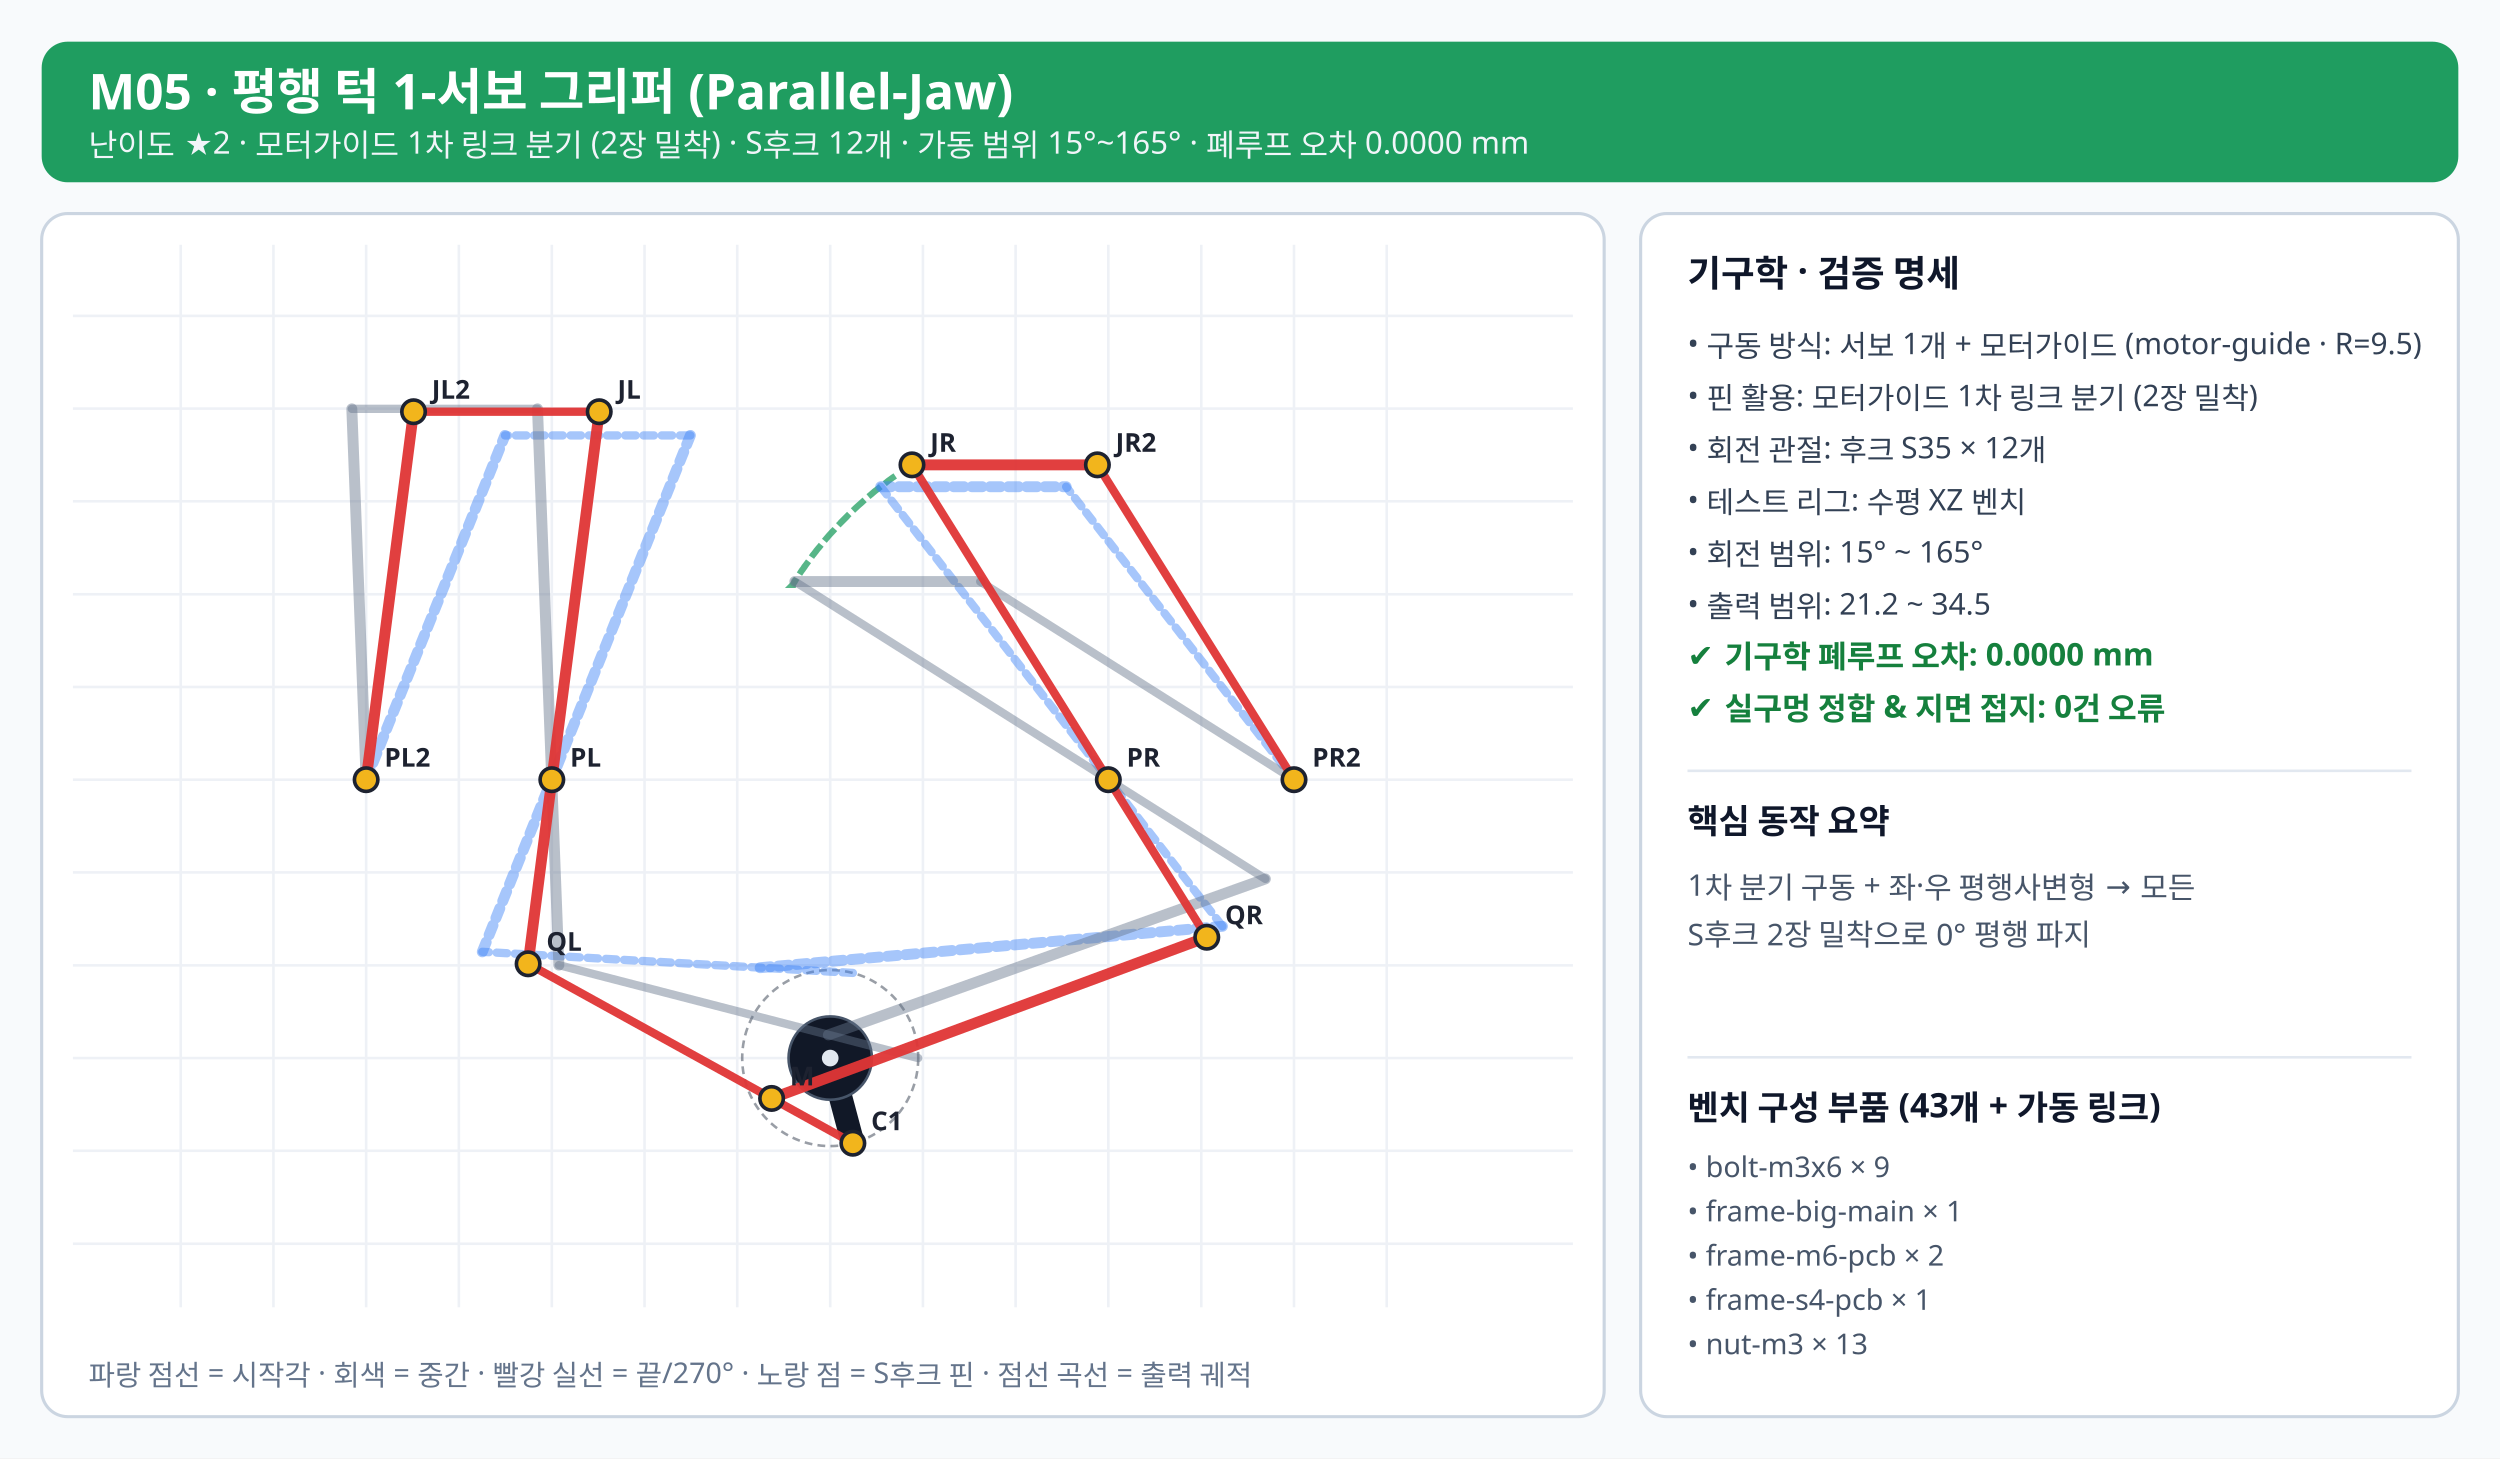
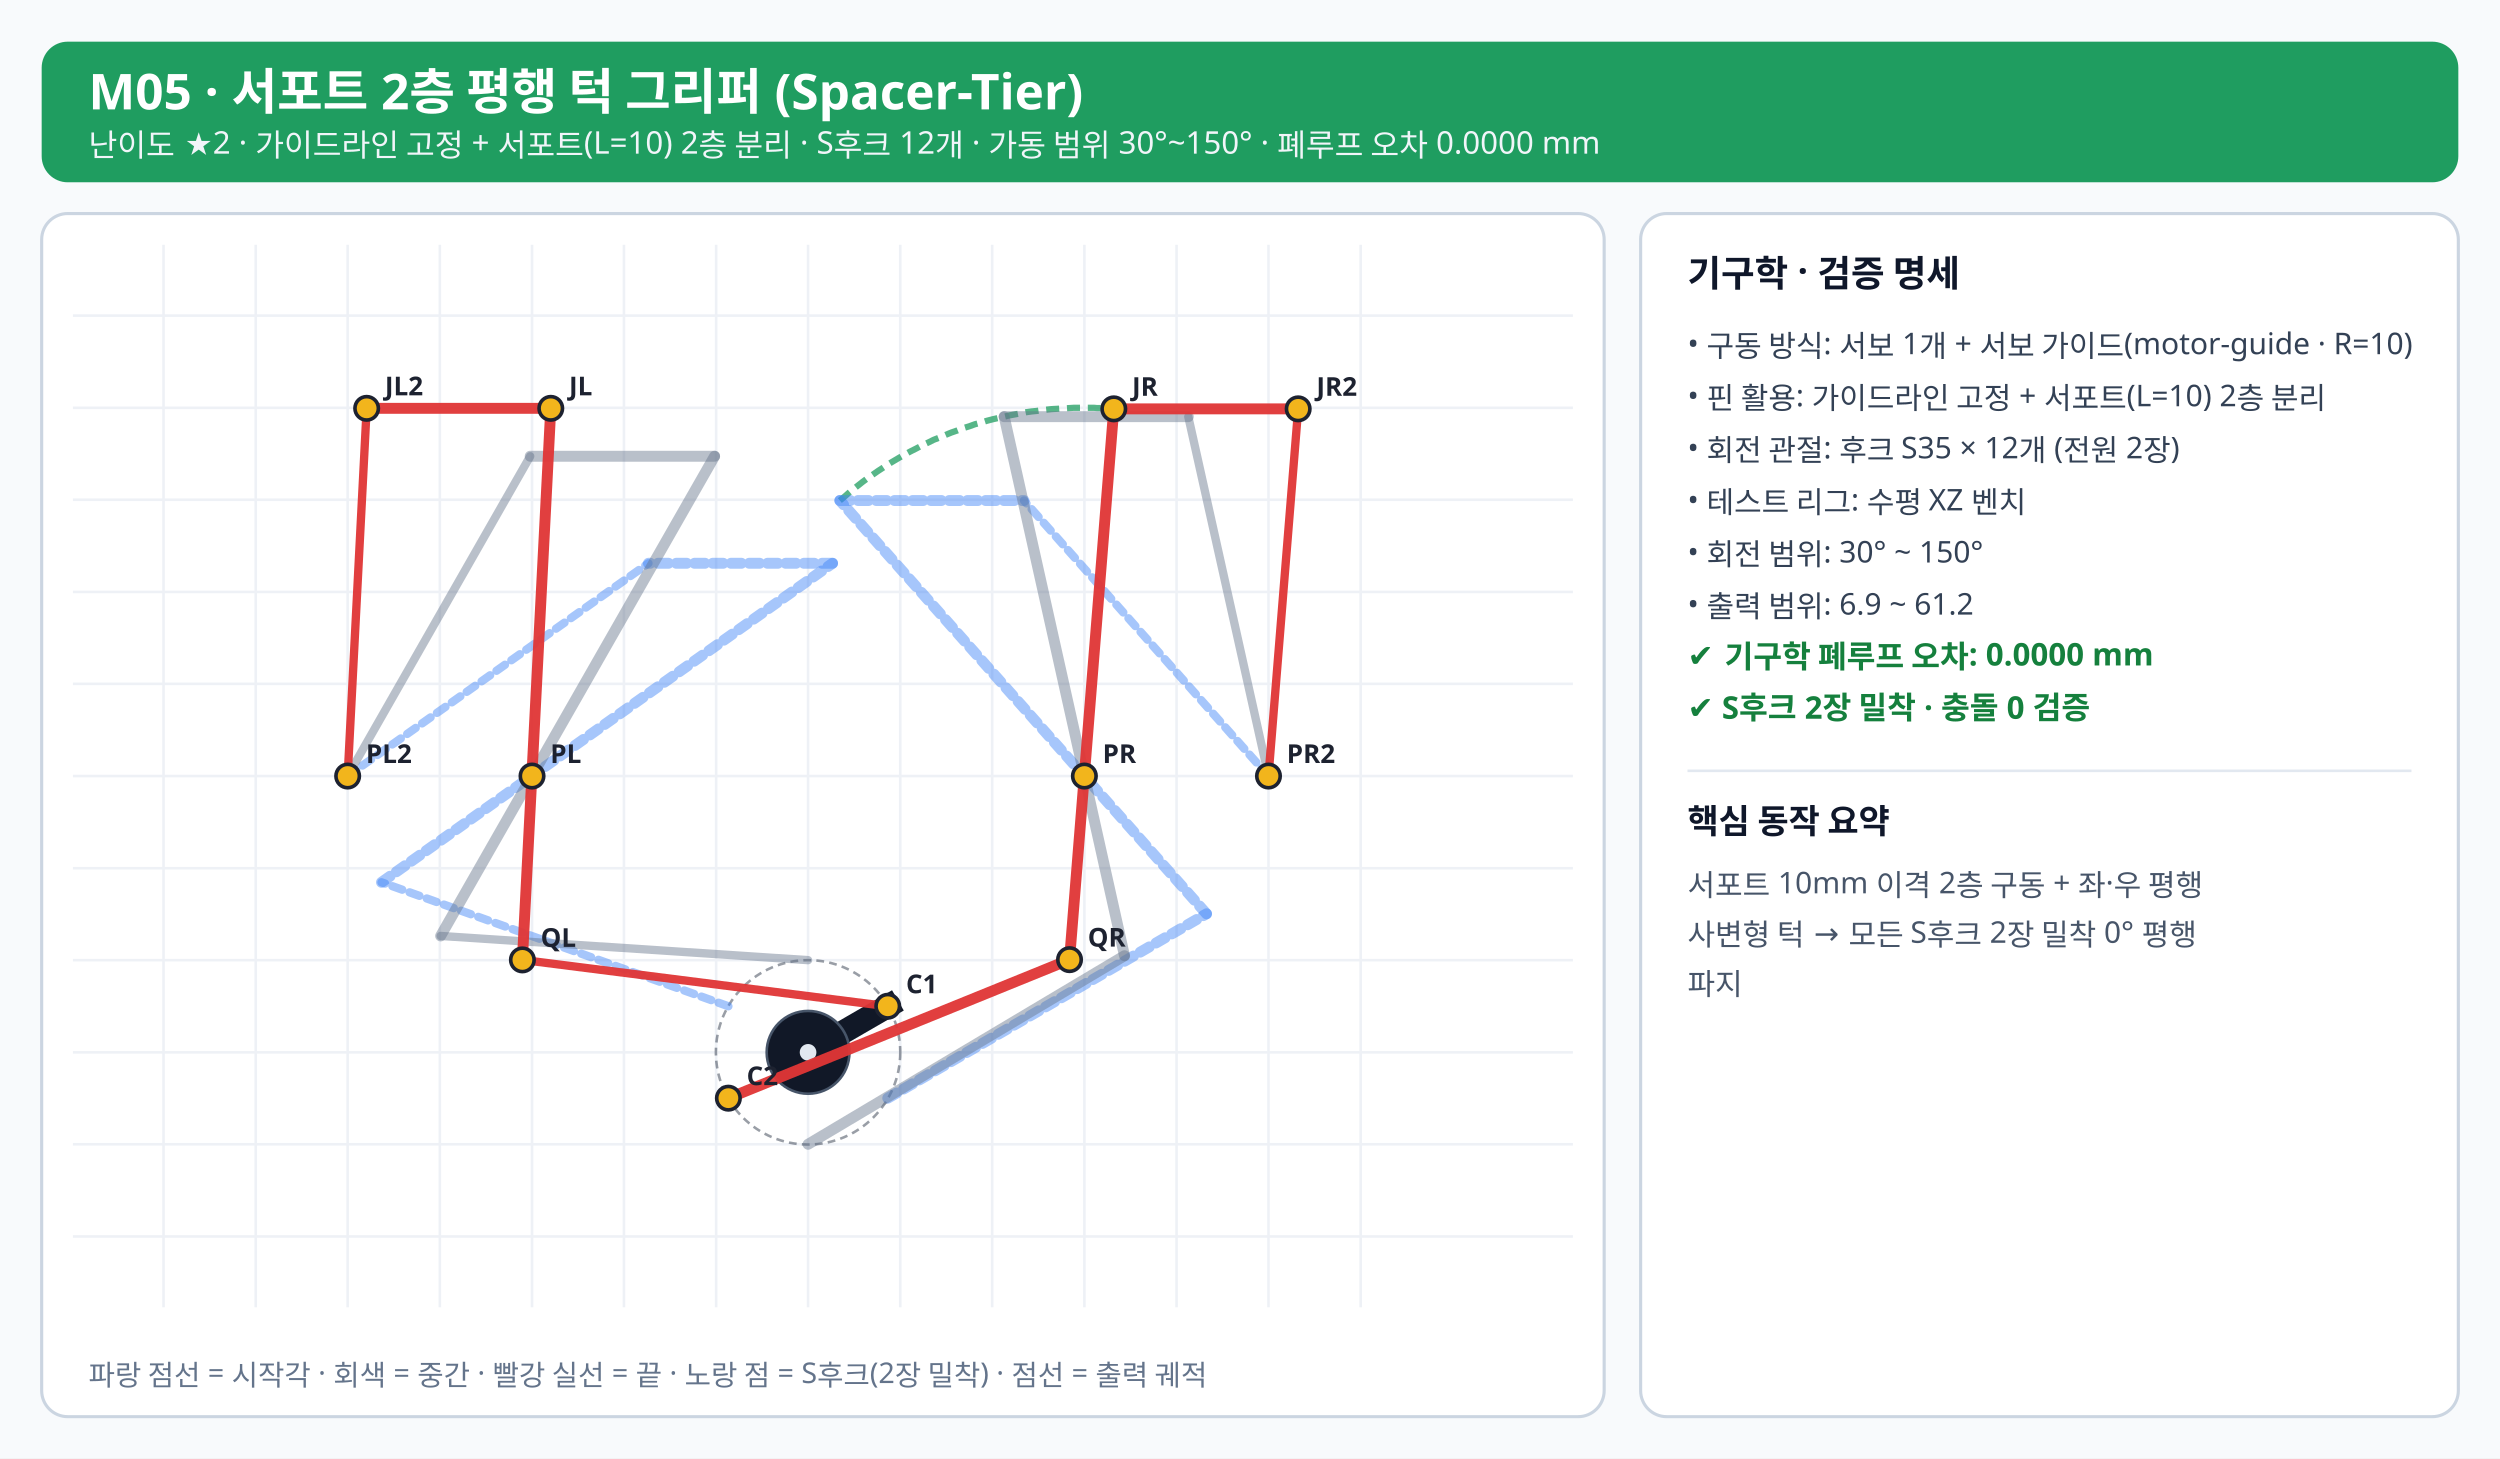
<svg xmlns="http://www.w3.org/2000/svg" viewBox="0 0 960 560" font-family="Pretendard,Apple SD Gothic Neo,sans-serif">
  <rect width="960" height="560" fill="#f8fafc" />
  <rect x="16" y="16" width="928" height="54" rx="10" fill="#1f9d60" />
-   <text x="34" y="42" fill="#fff" font-size="19" font-weight="800">M05 · 평행 턱 1-서보 그리퍼 (Parallel-Jaw)</text>
-   <text x="34" y="60" fill="#f1f5f9" font-size="12">난이도 ★2 · 모터가이드 1차 링크 분기 (2장 밀착) · S후크 12개 · 가동 범위 15°~165° · 폐루프 오차 0.0000 mm</text>
+   <text x="34" y="42" fill="#fff" font-size="19" font-weight="800">M05 · 서포트 2층 평행 턱 그리퍼 (Spacer-Tier)</text>
+   <text x="34" y="60" fill="#f1f5f9" font-size="12">난이도 ★2 · 가이드라인 고정 + 서포트(L=10) 2층 분리 · S후크 12개 · 가동 범위 30°~150° · 폐루프 오차 0.0000 mm</text>
  <rect x="16" y="82" width="600" height="462" rx="10" fill="#fff" stroke="#cbd5e1" stroke-width="1.2" />
-   <line x1="69.4" y1="94" x2="69.4" y2="502" stroke="#eef1f6" stroke-width="1" />
-   <line x1="105.0" y1="94" x2="105.0" y2="502" stroke="#eef1f6" stroke-width="1" />
-   <line x1="140.6" y1="94" x2="140.6" y2="502" stroke="#eef1f6" stroke-width="1" />
-   <line x1="176.2" y1="94" x2="176.2" y2="502" stroke="#eef1f6" stroke-width="1" />
-   <line x1="211.9" y1="94" x2="211.9" y2="502" stroke="#eef1f6" stroke-width="1" />
-   <line x1="247.5" y1="94" x2="247.5" y2="502" stroke="#eef1f6" stroke-width="1" />
-   <line x1="283.1" y1="94" x2="283.1" y2="502" stroke="#eef1f6" stroke-width="1" />
-   <line x1="318.8" y1="94" x2="318.8" y2="502" stroke="#eef1f6" stroke-width="1" />
-   <line x1="354.4" y1="94" x2="354.4" y2="502" stroke="#eef1f6" stroke-width="1" />
-   <line x1="390.0" y1="94" x2="390.0" y2="502" stroke="#eef1f6" stroke-width="1" />
-   <line x1="425.6" y1="94" x2="425.6" y2="502" stroke="#eef1f6" stroke-width="1" />
-   <line x1="461.3" y1="94" x2="461.3" y2="502" stroke="#eef1f6" stroke-width="1" />
-   <line x1="496.9" y1="94" x2="496.9" y2="502" stroke="#eef1f6" stroke-width="1" />
-   <line x1="532.5" y1="94" x2="532.5" y2="502" stroke="#eef1f6" stroke-width="1" />
-   <line x1="28" y1="121.3" x2="604" y2="121.3" stroke="#eef1f6" stroke-width="1" />
-   <line x1="28" y1="156.9" x2="604" y2="156.9" stroke="#eef1f6" stroke-width="1" />
-   <line x1="28" y1="192.5" x2="604" y2="192.5" stroke="#eef1f6" stroke-width="1" />
-   <line x1="28" y1="228.2" x2="604" y2="228.2" stroke="#eef1f6" stroke-width="1" />
-   <line x1="28" y1="263.8" x2="604" y2="263.8" stroke="#eef1f6" stroke-width="1" />
-   <line x1="28" y1="299.4" x2="604" y2="299.4" stroke="#eef1f6" stroke-width="1" />
-   <line x1="28" y1="335.0" x2="604" y2="335.0" stroke="#eef1f6" stroke-width="1" />
-   <line x1="28" y1="370.7" x2="604" y2="370.7" stroke="#eef1f6" stroke-width="1" />
-   <line x1="28" y1="406.3" x2="604" y2="406.3" stroke="#eef1f6" stroke-width="1" />
-   <line x1="28" y1="441.9" x2="604" y2="441.9" stroke="#eef1f6" stroke-width="1" />
-   <line x1="28" y1="477.6" x2="604" y2="477.6" stroke="#eef1f6" stroke-width="1" />
-   <circle cx="318.8" cy="406.3" r="33.8" fill="none" stroke="#1e293b" stroke-width="1" stroke-opacity="0.45" stroke-dasharray="3 2" />
-   <line x1="318.8" y1="406.3" x2="327.5" y2="439.0" stroke="#111827" stroke-width="9.0" stroke-linecap="round" />
-   <circle cx="318.8" cy="406.3" r="16.0" fill="#111827" stroke="#475569" stroke-width="1" />
-   <circle cx="318.8" cy="406.3" r="3.2" fill="#e2e8f0" />
-   <polyline points="338.2,186.9 336.1,188.5 334.1,190.2 332.2,191.8 330.3,193.5 328.4,195.2 326.6,196.9 324.9,198.6 323.2,200.3 321.6,202.0 320.1,203.7 318.6,205.3 317.2,206.9 315.9,208.5 314.7,210.0 313.5,211.4 312.4,212.9 311.4,214.2 310.5,215.5 309.6,216.7 308.8,217.9 308.0,218.9 307.4,219.9 306.8,220.8 306.2,221.6 305.8,222.3 305.4,222.9 305.1,223.5 304.8,223.9 304.6,224.2 304.4,224.5 304.4,224.6 304.3,224.6 304.3,224.6 304.4,224.5 304.6,224.2 304.8,223.9 305.0,223.5 305.3,223.0 305.7,222.5 306.1,221.8 306.6,221.1 307.1,220.3 307.6,219.5 308.3,218.6 308.9,217.6 309.7,216.6 310.4,215.5 311.3,214.4 312.1,213.2 313.1,212.0 314.0,210.8 315.1,209.5 316.1,208.2 317.2,206.9 318.4,205.5 319.6,204.2 320.9,202.8 322.2,201.4 323.6,200.0 325.0,198.6 326.4,197.1 327.9,195.7 329.4,194.3 331.0,192.9 332.5,191.5 334.2,190.1 335.8,188.7 337.5,187.4 339.3,186.1 341.0,184.7 342.8,183.4 344.6,182.2 346.5,180.9 348.3,179.7 350.2,178.5" fill="none" stroke="#1f9d60" stroke-width="2.4" stroke-opacity="0.75" stroke-dasharray="5 3" />
-   <line x1="327.5" y1="373.6" x2="185.2" y2="365.5" stroke="#3b82f6" stroke-width="3.2" stroke-linecap="round" stroke-opacity="0.45" stroke-dasharray="4 3" />
-   <line x1="291.9" y1="371.6" x2="469.4" y2="355.7" stroke="#3b82f6" stroke-width="4.2" stroke-linecap="round" stroke-opacity="0.45" stroke-dasharray="4 3" />
-   <line x1="185.2" y1="365.5" x2="265.1" y2="167.2" stroke="#3b82f6" stroke-width="4.2" stroke-linecap="round" stroke-opacity="0.45" stroke-dasharray="4 3" />
-   <line x1="469.4" y1="355.7" x2="338.2" y2="186.9" stroke="#3b82f6" stroke-width="3.2" stroke-linecap="round" stroke-opacity="0.45" stroke-dasharray="4 3" />
-   <line x1="140.6" y1="299.4" x2="193.9" y2="167.2" stroke="#3b82f6" stroke-width="4.2" stroke-linecap="round" stroke-opacity="0.45" stroke-dasharray="4 3" />
-   <line x1="496.9" y1="299.4" x2="409.4" y2="186.9" stroke="#3b82f6" stroke-width="3.2" stroke-linecap="round" stroke-opacity="0.45" stroke-dasharray="4 3" />
-   <line x1="265.1" y1="167.2" x2="193.9" y2="167.2" stroke="#3b82f6" stroke-width="3.2" stroke-linecap="round" stroke-opacity="0.45" stroke-dasharray="4 3" />
-   <line x1="338.2" y1="186.9" x2="409.4" y2="186.9" stroke="#3b82f6" stroke-width="4.2" stroke-linecap="round" stroke-opacity="0.45" stroke-dasharray="4 3" />
-   <line x1="352.6" y1="406.3" x2="214.6" y2="370.6" stroke="#64748b" stroke-width="3.2" stroke-linecap="round" stroke-opacity="0.45" />
-   <line x1="318.1" y1="397.4" x2="485.9" y2="337.5" stroke="#64748b" stroke-width="4.2" stroke-linecap="round" stroke-opacity="0.45" />
-   <line x1="214.6" y1="370.6" x2="206.4" y2="157.0" stroke="#64748b" stroke-width="4.2" stroke-linecap="round" stroke-opacity="0.45" />
-   <line x1="485.9" y1="337.5" x2="305.2" y2="223.3" stroke="#64748b" stroke-width="3.2" stroke-linecap="round" stroke-opacity="0.45" />
-   <line x1="140.6" y1="299.4" x2="135.1" y2="157.0" stroke="#64748b" stroke-width="4.2" stroke-linecap="round" stroke-opacity="0.45" />
-   <line x1="496.9" y1="299.4" x2="376.4" y2="223.3" stroke="#64748b" stroke-width="3.2" stroke-linecap="round" stroke-opacity="0.45" />
-   <line x1="206.4" y1="157.0" x2="135.1" y2="157.0" stroke="#64748b" stroke-width="3.2" stroke-linecap="round" stroke-opacity="0.45" />
-   <line x1="305.2" y1="223.3" x2="376.4" y2="223.3" stroke="#64748b" stroke-width="4.2" stroke-linecap="round" stroke-opacity="0.45" />
-   <line x1="327.5" y1="439.0" x2="202.8" y2="370.1" stroke="#e03636" stroke-width="3.2" stroke-linecap="round" stroke-opacity="0.95" />
-   <line x1="296.3" y1="421.8" x2="463.4" y2="359.9" stroke="#e03636" stroke-width="4.2" stroke-linecap="round" stroke-opacity="0.95" />
-   <line x1="202.8" y1="370.1" x2="230.1" y2="158.1" stroke="#e03636" stroke-width="4.2" stroke-linecap="round" stroke-opacity="0.95" />
-   <line x1="463.4" y1="359.9" x2="350.2" y2="178.5" stroke="#e03636" stroke-width="3.2" stroke-linecap="round" stroke-opacity="0.95" />
-   <line x1="140.6" y1="299.4" x2="158.8" y2="158.1" stroke="#e03636" stroke-width="4.2" stroke-linecap="round" stroke-opacity="0.95" />
-   <line x1="496.9" y1="299.4" x2="421.4" y2="178.5" stroke="#e03636" stroke-width="3.2" stroke-linecap="round" stroke-opacity="0.95" />
-   <line x1="230.1" y1="158.1" x2="158.8" y2="158.1" stroke="#e03636" stroke-width="3.2" stroke-linecap="round" stroke-opacity="0.95" />
-   <line x1="350.2" y1="178.5" x2="421.4" y2="178.5" stroke="#e03636" stroke-width="4.2" stroke-linecap="round" stroke-opacity="0.95" />
-   <circle cx="327.5" cy="439.0" r="4.5" fill="#f2b51c" stroke="#1d2230" stroke-width="1.4" />
-   <text x="334.5" y="434.0" font-size="10" font-weight="700" fill="#1d2230">C1</text>
-   <circle cx="296.3" cy="421.8" r="4.5" fill="#f2b51c" stroke="#1d2230" stroke-width="1.4" />
-   <text x="303.3" y="416.8" font-size="10" font-weight="700" fill="#1d2230">M</text>
-   <circle cx="202.8" cy="370.1" r="4.5" fill="#f2b51c" stroke="#1d2230" stroke-width="1.4" />
-   <text x="209.8" y="365.1" font-size="10" font-weight="700" fill="#1d2230">QL</text>
-   <circle cx="463.4" cy="359.9" r="4.5" fill="#f2b51c" stroke="#1d2230" stroke-width="1.4" />
-   <text x="470.4" y="354.9" font-size="10" font-weight="700" fill="#1d2230">QR</text>
-   <circle cx="211.9" cy="299.4" r="4.5" fill="#f2b51c" stroke="#1d2230" stroke-width="1.4" />
-   <text x="218.9" y="294.4" font-size="10" font-weight="700" fill="#1d2230">PL</text>
-   <circle cx="425.6" cy="299.4" r="4.5" fill="#f2b51c" stroke="#1d2230" stroke-width="1.4" />
-   <text x="432.6" y="294.4" font-size="10" font-weight="700" fill="#1d2230">PR</text>
-   <circle cx="140.6" cy="299.4" r="4.5" fill="#f2b51c" stroke="#1d2230" stroke-width="1.4" />
-   <text x="147.6" y="294.4" font-size="10" font-weight="700" fill="#1d2230">PL2</text>
-   <circle cx="496.9" cy="299.4" r="4.5" fill="#f2b51c" stroke="#1d2230" stroke-width="1.4" />
-   <text x="503.9" y="294.4" font-size="10" font-weight="700" fill="#1d2230">PR2</text>
-   <circle cx="230.1" cy="158.1" r="4.5" fill="#f2b51c" stroke="#1d2230" stroke-width="1.4" />
-   <text x="237.1" y="153.1" font-size="10" font-weight="700" fill="#1d2230">JL</text>
-   <circle cx="158.8" cy="158.1" r="4.5" fill="#f2b51c" stroke="#1d2230" stroke-width="1.4" />
-   <text x="165.8" y="153.1" font-size="10" font-weight="700" fill="#1d2230">JL2</text>
-   <circle cx="350.2" cy="178.5" r="4.5" fill="#f2b51c" stroke="#1d2230" stroke-width="1.4" />
-   <text x="357.2" y="173.5" font-size="10" font-weight="700" fill="#1d2230">JR</text>
-   <circle cx="421.4" cy="178.5" r="4.5" fill="#f2b51c" stroke="#1d2230" stroke-width="1.4" />
-   <text x="428.4" y="173.5" font-size="10" font-weight="700" fill="#1d2230">JR2</text>
-   <text x="34" y="532" fill="#64748b" font-size="11">파랑 점선 = 시작각 · 회색 = 중간 · 빨강 실선 = 끝/270° · 노랑 점 = S후크 핀 · 점선 곡선 = 출력 궤적</text>
+   <line x1="62.8" y1="94" x2="62.8" y2="502" stroke="#eef1f6" stroke-width="1" />
+   <line x1="98.2" y1="94" x2="98.2" y2="502" stroke="#eef1f6" stroke-width="1" />
+   <line x1="133.5" y1="94" x2="133.5" y2="502" stroke="#eef1f6" stroke-width="1" />
+   <line x1="168.9" y1="94" x2="168.9" y2="502" stroke="#eef1f6" stroke-width="1" />
+   <line x1="204.3" y1="94" x2="204.3" y2="502" stroke="#eef1f6" stroke-width="1" />
+   <line x1="239.6" y1="94" x2="239.6" y2="502" stroke="#eef1f6" stroke-width="1" />
+   <line x1="275.0" y1="94" x2="275.0" y2="502" stroke="#eef1f6" stroke-width="1" />
+   <line x1="310.3" y1="94" x2="310.3" y2="502" stroke="#eef1f6" stroke-width="1" />
+   <line x1="345.7" y1="94" x2="345.7" y2="502" stroke="#eef1f6" stroke-width="1" />
+   <line x1="381.0" y1="94" x2="381.0" y2="502" stroke="#eef1f6" stroke-width="1" />
+   <line x1="416.4" y1="94" x2="416.4" y2="502" stroke="#eef1f6" stroke-width="1" />
+   <line x1="451.8" y1="94" x2="451.8" y2="502" stroke="#eef1f6" stroke-width="1" />
+   <line x1="487.1" y1="94" x2="487.1" y2="502" stroke="#eef1f6" stroke-width="1" />
+   <line x1="522.5" y1="94" x2="522.5" y2="502" stroke="#eef1f6" stroke-width="1" />
+   <line x1="28" y1="121.2" x2="604" y2="121.2" stroke="#eef1f6" stroke-width="1" />
+   <line x1="28" y1="156.6" x2="604" y2="156.6" stroke="#eef1f6" stroke-width="1" />
+   <line x1="28" y1="191.9" x2="604" y2="191.9" stroke="#eef1f6" stroke-width="1" />
+   <line x1="28" y1="227.3" x2="604" y2="227.3" stroke="#eef1f6" stroke-width="1" />
+   <line x1="28" y1="262.6" x2="604" y2="262.6" stroke="#eef1f6" stroke-width="1" />
+   <line x1="28" y1="298.0" x2="604" y2="298.0" stroke="#eef1f6" stroke-width="1" />
+   <line x1="28" y1="333.4" x2="604" y2="333.4" stroke="#eef1f6" stroke-width="1" />
+   <line x1="28" y1="368.7" x2="604" y2="368.7" stroke="#eef1f6" stroke-width="1" />
+   <line x1="28" y1="404.1" x2="604" y2="404.1" stroke="#eef1f6" stroke-width="1" />
+   <line x1="28" y1="439.4" x2="604" y2="439.4" stroke="#eef1f6" stroke-width="1" />
+   <line x1="28" y1="474.8" x2="604" y2="474.8" stroke="#eef1f6" stroke-width="1" />
+   <circle cx="310.3" cy="404.1" r="35.4" fill="none" stroke="#1e293b" stroke-width="1" stroke-opacity="0.45" stroke-dasharray="3 2" />
+   <line x1="310.3" y1="404.1" x2="340.9" y2="386.4" stroke="#111827" stroke-width="9.0" stroke-linecap="square" />
+   <circle cx="310.3" cy="404.1" r="15.9" fill="#111827" stroke="#475569" stroke-width="1" />
+   <circle cx="310.3" cy="404.1" r="3.2" fill="#e2e8f0" />
+   <polyline points="322.5,192.2 324.2,190.8 325.9,189.3 327.6,187.9 329.4,186.5 331.3,185.0 333.2,183.6 335.1,182.3 337.1,180.9 339.1,179.6 341.2,178.2 343.2,177.0 345.4,175.7 347.5,174.5 349.7,173.3 351.9,172.2 354.1,171.0 356.3,170.0 358.5,168.9 360.8,168.0 363.1,167.0 365.3,166.1 367.6,165.3 369.9,164.4 372.2,163.7 374.4,162.9 376.7,162.3 378.9,161.6 381.2,161.0 383.4,160.5 385.6,160.0 387.7,159.5 389.9,159.1 392.0,158.7 394.0,158.3 396.1,158.0 398.1,157.8 400.0,157.5 401.9,157.3 403.8,157.1 405.6,157.0 407.3,156.9 409.0,156.8 410.6,156.7 412.2,156.6 413.7,156.6 415.2,156.6 416.5,156.6 417.8,156.6 419.1,156.6 420.2,156.6 421.3,156.7 422.3,156.7 423.3,156.7 424.1,156.8 424.9,156.8 425.6,156.9 426.3,156.9 426.8,157.0 427.3,157.0 427.7,157.0" fill="none" stroke="#1f9d60" stroke-width="2.4" stroke-opacity="0.75" stroke-dasharray="5 3" />
+   <line x1="279.7" y1="386.4" x2="146.5" y2="338.8" stroke="#3b82f6" stroke-width="3.2" stroke-linecap="round" stroke-opacity="0.45" stroke-dasharray="4 3" />
+   <line x1="340.9" y1="421.7" x2="463.3" y2="350.9" stroke="#3b82f6" stroke-width="4.2" stroke-linecap="round" stroke-opacity="0.45" stroke-dasharray="4 3" />
+   <line x1="146.5" y1="338.8" x2="319.7" y2="216.3" stroke="#3b82f6" stroke-width="4.2" stroke-linecap="round" stroke-opacity="0.45" stroke-dasharray="4 3" />
+   <line x1="463.3" y1="350.9" x2="322.5" y2="192.2" stroke="#3b82f6" stroke-width="4.2" stroke-linecap="round" stroke-opacity="0.45" stroke-dasharray="4 3" />
+   <line x1="133.5" y1="298.0" x2="249.0" y2="216.3" stroke="#3b82f6" stroke-width="3.2" stroke-linecap="round" stroke-opacity="0.45" stroke-dasharray="4 3" />
+   <line x1="487.1" y1="298.0" x2="393.2" y2="192.2" stroke="#3b82f6" stroke-width="3.2" stroke-linecap="round" stroke-opacity="0.45" stroke-dasharray="4 3" />
+   <line x1="319.7" y1="216.3" x2="249.0" y2="216.3" stroke="#3b82f6" stroke-width="4.2" stroke-linecap="round" stroke-opacity="0.45" stroke-dasharray="4 3" />
+   <line x1="322.5" y1="192.2" x2="393.2" y2="192.2" stroke="#3b82f6" stroke-width="4.2" stroke-linecap="round" stroke-opacity="0.45" stroke-dasharray="4 3" />
+   <line x1="310.3" y1="368.7" x2="169.2" y2="359.4" stroke="#64748b" stroke-width="3.2" stroke-linecap="round" stroke-opacity="0.45" />
+   <line x1="310.3" y1="439.4" x2="431.8" y2="367.0" stroke="#64748b" stroke-width="4.2" stroke-linecap="round" stroke-opacity="0.45" />
+   <line x1="169.2" y1="359.4" x2="274.4" y2="175.2" stroke="#64748b" stroke-width="4.2" stroke-linecap="round" stroke-opacity="0.45" />
+   <line x1="431.8" y1="367.0" x2="385.6" y2="160.0" stroke="#64748b" stroke-width="4.2" stroke-linecap="round" stroke-opacity="0.45" />
+   <line x1="133.5" y1="298.0" x2="203.6" y2="175.2" stroke="#64748b" stroke-width="3.2" stroke-linecap="round" stroke-opacity="0.45" />
+   <line x1="487.1" y1="298.0" x2="456.3" y2="160.0" stroke="#64748b" stroke-width="3.2" stroke-linecap="round" stroke-opacity="0.45" />
+   <line x1="274.4" y1="175.2" x2="203.6" y2="175.2" stroke="#64748b" stroke-width="4.2" stroke-linecap="round" stroke-opacity="0.45" />
+   <line x1="385.6" y1="160.0" x2="456.3" y2="160.0" stroke="#64748b" stroke-width="4.2" stroke-linecap="round" stroke-opacity="0.45" />
+   <line x1="340.9" y1="386.4" x2="200.6" y2="368.6" stroke="#e03636" stroke-width="3.2" stroke-linecap="round" stroke-opacity="0.95" />
+   <line x1="279.7" y1="421.7" x2="410.7" y2="368.5" stroke="#e03636" stroke-width="4.2" stroke-linecap="round" stroke-opacity="0.95" />
+   <line x1="200.6" y1="368.6" x2="211.5" y2="156.8" stroke="#e03636" stroke-width="4.2" stroke-linecap="round" stroke-opacity="0.95" />
+   <line x1="410.7" y1="368.5" x2="427.7" y2="157.0" stroke="#e03636" stroke-width="4.2" stroke-linecap="round" stroke-opacity="0.95" />
+   <line x1="133.5" y1="298.0" x2="140.8" y2="156.8" stroke="#e03636" stroke-width="3.2" stroke-linecap="round" stroke-opacity="0.95" />
+   <line x1="487.1" y1="298.0" x2="498.5" y2="157.0" stroke="#e03636" stroke-width="3.2" stroke-linecap="round" stroke-opacity="0.95" />
+   <line x1="211.5" y1="156.8" x2="140.8" y2="156.8" stroke="#e03636" stroke-width="4.2" stroke-linecap="round" stroke-opacity="0.95" />
+   <line x1="427.7" y1="157.0" x2="498.5" y2="157.0" stroke="#e03636" stroke-width="4.2" stroke-linecap="round" stroke-opacity="0.95" />
+   <circle cx="340.9" cy="386.4" r="4.5" fill="#f2b51c" stroke="#1d2230" stroke-width="1.4" />
+   <text x="347.9" y="381.4" font-size="10" font-weight="700" fill="#1d2230">C1</text>
+   <circle cx="279.7" cy="421.7" r="4.5" fill="#f2b51c" stroke="#1d2230" stroke-width="1.4" />
+   <text x="286.7" y="416.7" font-size="10" font-weight="700" fill="#1d2230">C2</text>
+   <circle cx="200.6" cy="368.6" r="4.5" fill="#f2b51c" stroke="#1d2230" stroke-width="1.4" />
+   <text x="207.6" y="363.6" font-size="10" font-weight="700" fill="#1d2230">QL</text>
+   <circle cx="410.7" cy="368.5" r="4.5" fill="#f2b51c" stroke="#1d2230" stroke-width="1.4" />
+   <text x="417.7" y="363.5" font-size="10" font-weight="700" fill="#1d2230">QR</text>
+   <circle cx="204.3" cy="298.0" r="4.5" fill="#f2b51c" stroke="#1d2230" stroke-width="1.4" />
+   <text x="211.3" y="293.0" font-size="10" font-weight="700" fill="#1d2230">PL</text>
+   <circle cx="416.4" cy="298.0" r="4.5" fill="#f2b51c" stroke="#1d2230" stroke-width="1.4" />
+   <text x="423.4" y="293.0" font-size="10" font-weight="700" fill="#1d2230">PR</text>
+   <circle cx="133.5" cy="298.0" r="4.5" fill="#f2b51c" stroke="#1d2230" stroke-width="1.4" />
+   <text x="140.5" y="293.0" font-size="10" font-weight="700" fill="#1d2230">PL2</text>
+   <circle cx="487.1" cy="298.0" r="4.5" fill="#f2b51c" stroke="#1d2230" stroke-width="1.4" />
+   <text x="494.1" y="293.0" font-size="10" font-weight="700" fill="#1d2230">PR2</text>
+   <circle cx="211.5" cy="156.8" r="4.5" fill="#f2b51c" stroke="#1d2230" stroke-width="1.4" />
+   <text x="218.5" y="151.8" font-size="10" font-weight="700" fill="#1d2230">JL</text>
+   <circle cx="140.8" cy="156.8" r="4.5" fill="#f2b51c" stroke="#1d2230" stroke-width="1.4" />
+   <text x="147.8" y="151.8" font-size="10" font-weight="700" fill="#1d2230">JL2</text>
+   <circle cx="427.7" cy="157.0" r="4.5" fill="#f2b51c" stroke="#1d2230" stroke-width="1.4" />
+   <text x="434.7" y="152.0" font-size="10" font-weight="700" fill="#1d2230">JR</text>
+   <circle cx="498.5" cy="157.0" r="4.5" fill="#f2b51c" stroke="#1d2230" stroke-width="1.4" />
+   <text x="505.5" y="152.0" font-size="10" font-weight="700" fill="#1d2230">JR2</text>
+   <text x="34" y="532" fill="#64748b" font-size="11">파랑 점선 = 시작각 · 회색 = 중간 · 빨강 실선 = 끝 · 노랑 점 = S후크(2장 밀착) · 점선 = 출력 궤적</text>
  <rect x="630" y="82" width="314" height="462" rx="10" fill="#fff" stroke="#cbd5e1" stroke-width="1.2" />
  <text x="648" y="110" fill="#0f172a" font-size="14" font-weight="800">기구학 · 검증 명세</text>
-   <text x="648" y="136" fill="#334155" font-size="11.5">• 구동 방식: 서보 1개 + 모터가이드 (motor-guide · R=9.5)</text>
-   <text x="648" y="156" fill="#334155" font-size="11.5">• 핀 활용: 모터가이드 1차 링크 분기 (2장 밀착)</text>
-   <text x="648" y="176" fill="#334155" font-size="11.5">• 회전 관절: 후크 S35 × 12개</text>
+   <text x="648" y="136" fill="#334155" font-size="11.5">• 구동 방식: 서보 1개 + 서보 가이드(motor-guide · R=10)</text>
+   <text x="648" y="156" fill="#334155" font-size="11.5">• 핀 활용: 가이드라인 고정 + 서포트(L=10) 2층 분리</text>
+   <text x="648" y="176" fill="#334155" font-size="11.5">• 회전 관절: 후크 S35 × 12개 (전원 2장)</text>
  <text x="648" y="196" fill="#334155" font-size="11.5">• 테스트 리그: 수평 XZ 벤치</text>
-   <text x="648" y="216" fill="#334155" font-size="11.5">• 회전 범위: 15° ~ 165°</text>
-   <text x="648" y="236" fill="#334155" font-size="11.5">• 출력 범위: 21.2 ~ 34.5</text>
+   <text x="648" y="216" fill="#334155" font-size="11.5">• 회전 범위: 30° ~ 150°</text>
+   <text x="648" y="236" fill="#334155" font-size="11.5">• 출력 범위: 6.9 ~ 61.2</text>
  <text x="648" y="256" fill="#15803d" font-size="12" font-weight="800">✔ 기구학 폐루프 오차: 0.0000 mm</text>
-   <text x="648" y="276" fill="#15803d" font-size="12" font-weight="800">✔ 실구멍 정합 &amp; 지면 접지: 0건 오류</text>
+   <text x="648" y="276" fill="#15803d" font-size="12" font-weight="800">✔ S후크 2장 밀착 · 충돌 0 검증</text>
  <line x1="648" y1="296" x2="926" y2="296" stroke="#e2e8f0" />
  <text x="648" y="320" fill="#0f172a" font-size="13" font-weight="800">핵심 동작 요약</text>
-   <text x="648" y="344" fill="#475569" font-size="11.5">1차 분기 구동 + 좌·우 평행사변형 → 모든 </text>
-   <text x="648" y="363" fill="#475569" font-size="11.5">S후크 2장 밀착으로 0° 평행 파지</text>
-   <line x1="648" y1="406" x2="926" y2="406" stroke="#e2e8f0" />
-   <text x="648" y="430" fill="#0f172a" font-size="13" font-weight="800">벤치 구성 부품 (43개 + 가동 링크)</text>
-   <text x="648" y="452" fill="#475569" font-size="11">• bolt-m3x6 × 9</text>
-   <text x="648" y="469" fill="#475569" font-size="11">• frame-big-main × 1</text>
-   <text x="648" y="486" fill="#475569" font-size="11">• frame-m6-pcb × 2</text>
-   <text x="648" y="503" fill="#475569" font-size="11">• frame-s4-pcb × 1</text>
-   <text x="648" y="520" fill="#475569" font-size="11">• nut-m3 × 13</text>
+   <text x="648" y="344" fill="#475569" font-size="11.5">서포트 10mm 이격 2층 구동 + 좌·우 평행</text>
+   <text x="648" y="363" fill="#475569" font-size="11.5">사변형 턱 → 모든 S후크 2장 밀착 0° 평행</text>
+   <text x="648" y="382" fill="#475569" font-size="11.5"> 파지</text>
</svg>
